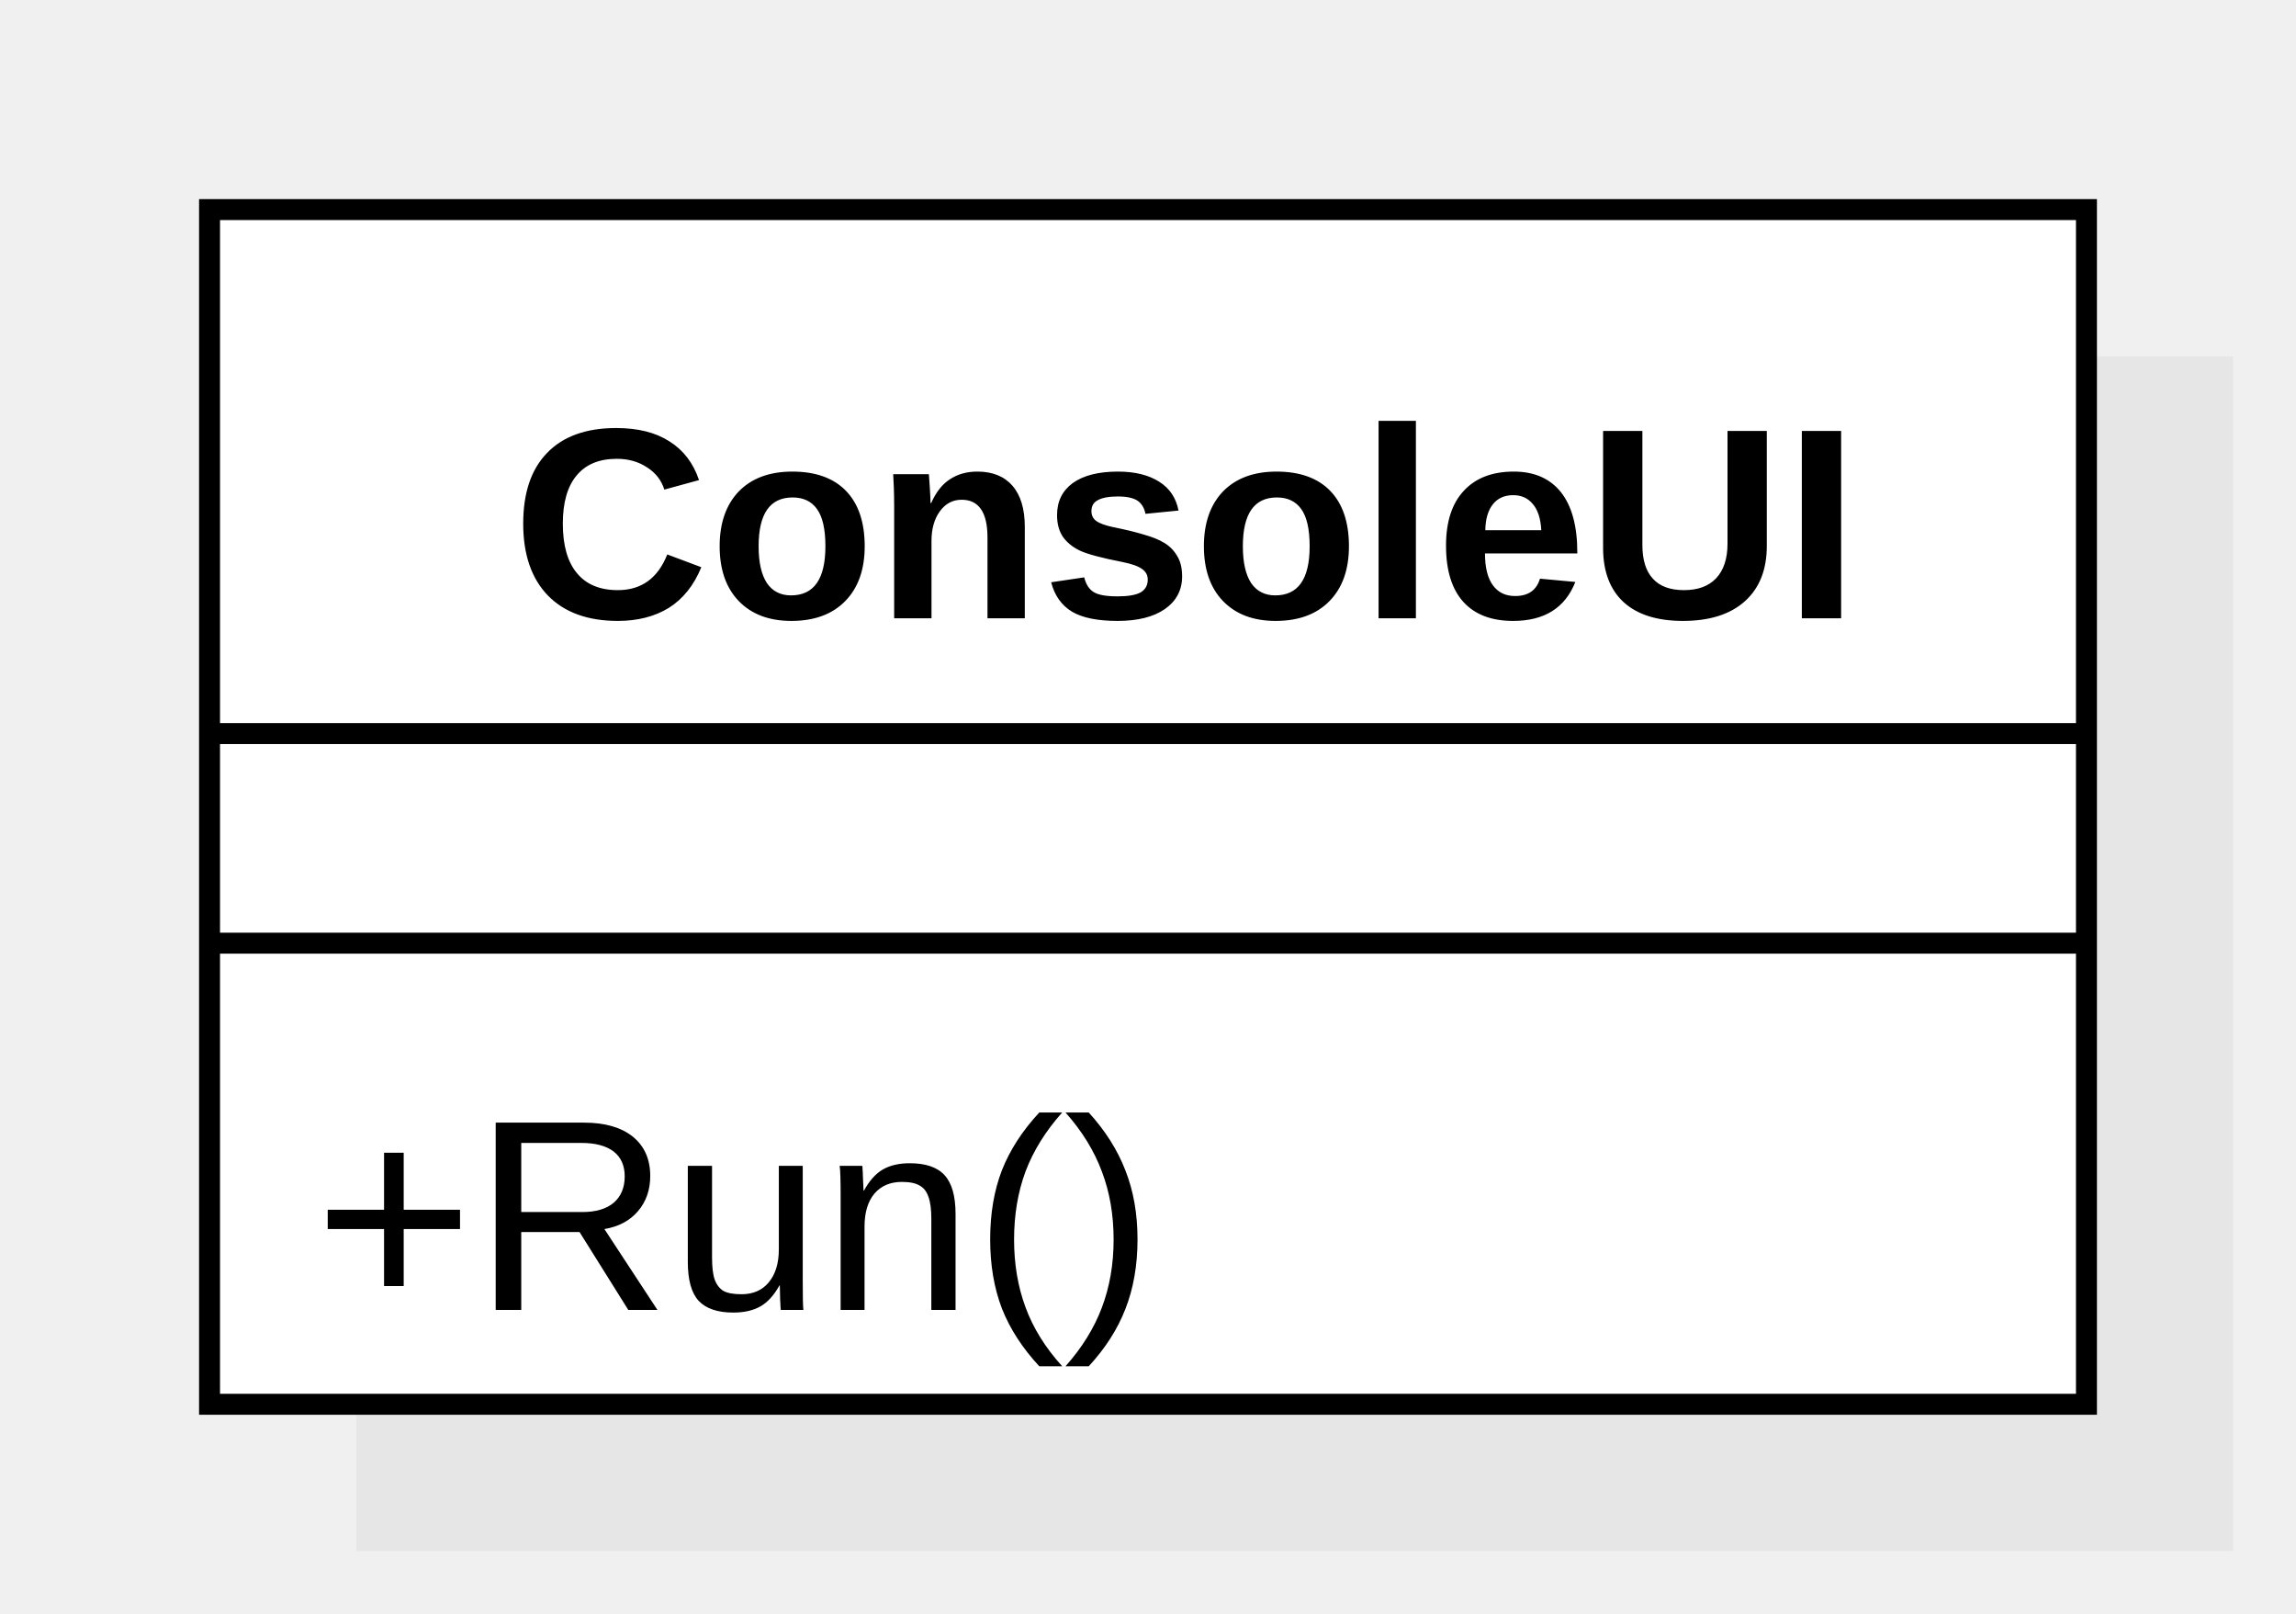
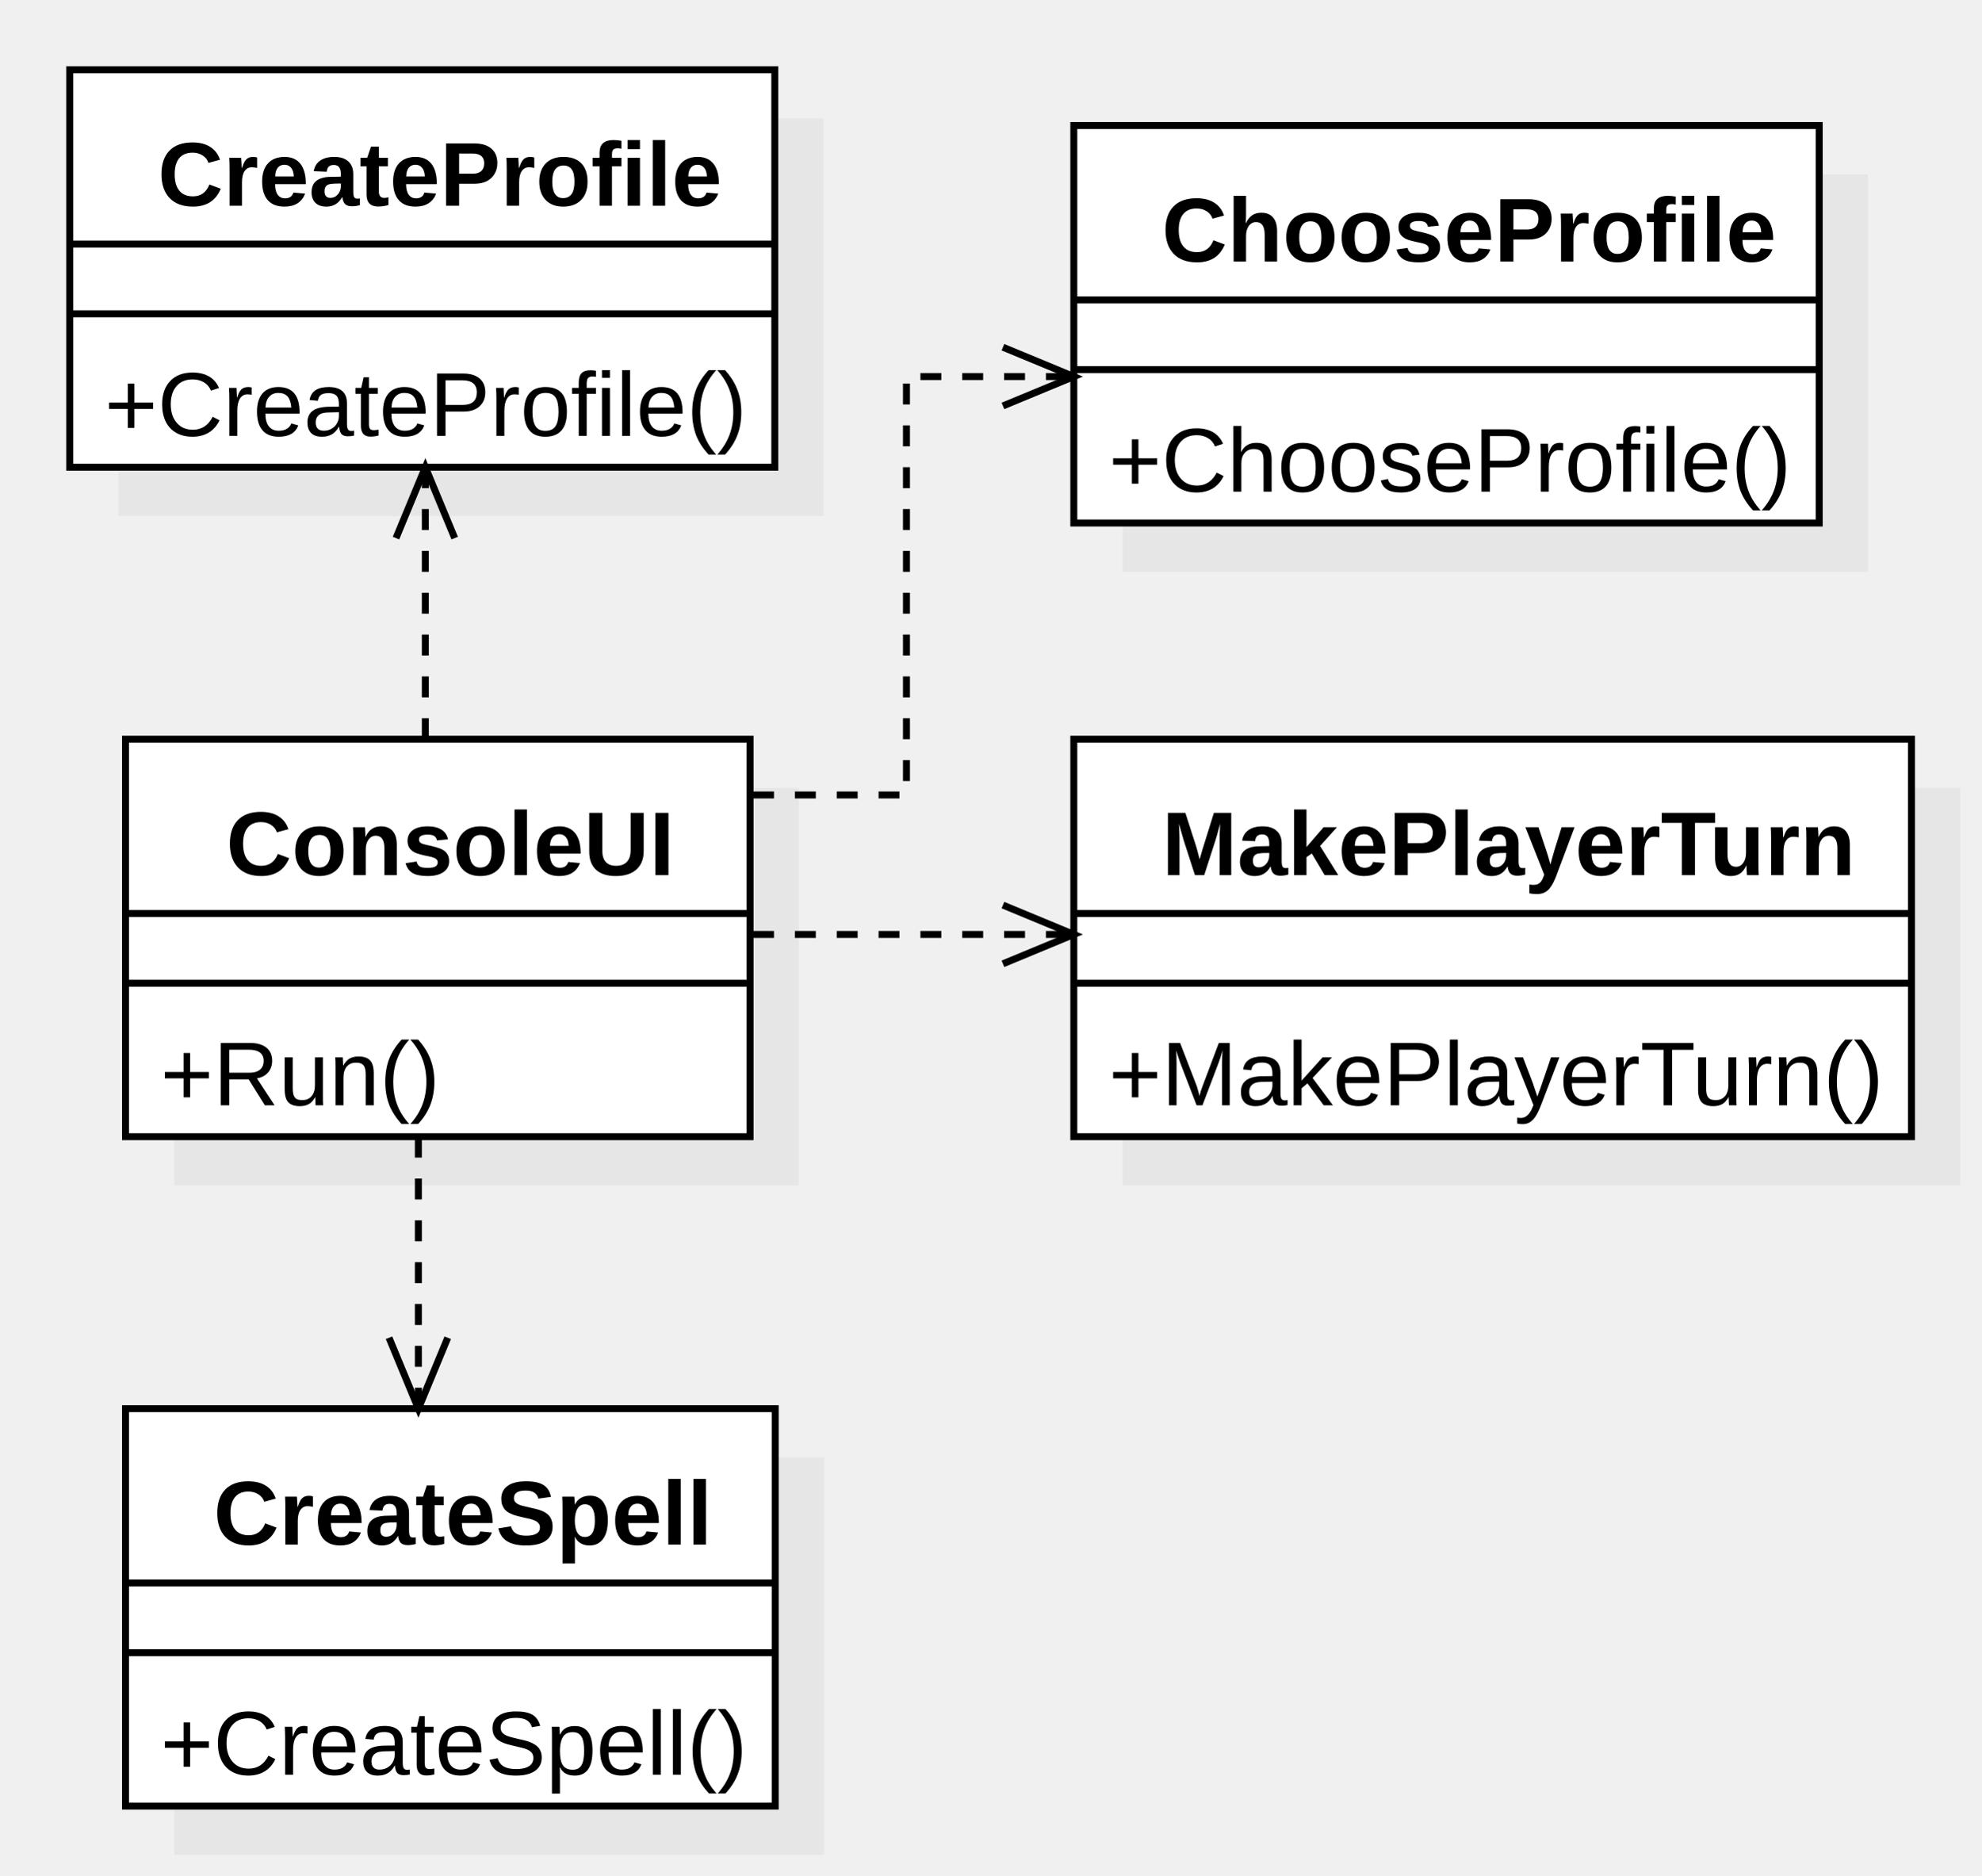
- <svg xmlns="http://www.w3.org/2000/svg" version="1.1" width="109.571" height="77">
+ <svg xmlns="http://www.w3.org/2000/svg" version="1.1" width="284.135" height="269">
  <defs />
  <g>
-     <g transform="translate(-38,-22) scale(1,1)">
-       <rect fill="#C0C0C0" stroke="none" x="55" y="39" width="89.571" height="57" opacity="0.2" />
+     <g transform="translate(-70,-22) scale(1,1)">
+       <rect fill="#C0C0C0" stroke="none" x="95" y="135" width="89.571" height="57" opacity="0.2" />
    </g>
-     <g transform="translate(-38,-22) scale(1,1)">
-       <rect fill="#ffffff" stroke="none" x="48" y="32" width="89.571" height="57" />
+     <g transform="translate(-70,-22) scale(1,1)">
+       <rect fill="#ffffff" stroke="none" x="88" y="128" width="89.571" height="57" />
    </g>
-     <g transform="translate(-38,-22) scale(1,1)">
-       <path fill="none" stroke="#000000" d="M 48 32 L 137.571 32 L 137.571 89 L 48 89 L 48 32 Z Z" stroke-miterlimit="10" />
+     <g transform="translate(-70,-22) scale(1,1)">
+       <path fill="none" stroke="#000000" d="M 88 128 L 177.571 128 L 177.571 185 L 88 185 L 88 128 Z Z" stroke-miterlimit="10" />
    </g>
-     <g transform="translate(-38,-22) scale(1,1)">
-       <path fill="none" stroke="#000000" d="M 48 57 L 137.571 57" stroke-miterlimit="10" />
+     <g transform="translate(-70,-22) scale(1,1)">
+       <path fill="none" stroke="#000000" d="M 88 153 L 177.571 153" stroke-miterlimit="10" />
    </g>
-     <g transform="translate(-38,-22) scale(1,1)">
-       <path fill="none" stroke="#000000" d="M 48 67 L 137.571 67" stroke-miterlimit="10" />
+     <g transform="translate(-70,-22) scale(1,1)">
+       <path fill="none" stroke="#000000" d="M 88 163 L 177.571 163" stroke-miterlimit="10" />
    </g>
-     <g transform="translate(-38,-22) scale(1,1)">
+     <g transform="translate(-70,-22) scale(1,1)">
      <g>
        <path fill="none" stroke="none" />
-         <text fill="#000000" stroke="none" font-family="Arial" font-size="13px" font-style="normal" font-weight="bold" text-decoration="none" x="62.437" y="51.5">ConsoleUI</text>
+         <text fill="#000000" stroke="none" font-family="Arial" font-size="13px" font-style="normal" font-weight="bold" text-decoration="none" x="102.437" y="147.5">ConsoleUI</text>
      </g>
    </g>
-     <g transform="translate(-38,-22) scale(1,1)">
+     <g transform="translate(-70,-22) scale(1,1)">
      <g>
        <path fill="none" stroke="none" />
-         <text fill="#000000" stroke="none" font-family="Arial" font-size="13px" font-style="normal" font-weight="normal" text-decoration="none" x="53" y="84.5">+Run()</text>
+         <text fill="#000000" stroke="none" font-family="Arial" font-size="13px" font-style="normal" font-weight="normal" text-decoration="none" x="93" y="180.5">+Run()</text>
      </g>
+     </g>
+     <g transform="translate(-70,-22) scale(1,1)">
+       <rect fill="#C0C0C0" stroke="none" x="231" y="47" width="106.906" height="57" opacity="0.2" />
+     </g>
+     <g transform="translate(-70,-22) scale(1,1)">
+       <rect fill="#ffffff" stroke="none" x="224" y="40" width="106.906" height="57" />
+     </g>
+     <g transform="translate(-70,-22) scale(1,1)">
+       <path fill="none" stroke="#000000" d="M 224 40 L 330.906 40 L 330.906 97 L 224 97 L 224 40 Z Z" stroke-miterlimit="10" />
+     </g>
+     <g transform="translate(-70,-22) scale(1,1)">
+       <path fill="none" stroke="#000000" d="M 224 65 L 330.906 65" stroke-miterlimit="10" />
+     </g>
+     <g transform="translate(-70,-22) scale(1,1)">
+       <path fill="none" stroke="#000000" d="M 224 75 L 330.906 75" stroke-miterlimit="10" />
+     </g>
+     <g transform="translate(-70,-22) scale(1,1)">
+       <g>
+         <path fill="none" stroke="none" />
+         <text fill="#000000" stroke="none" font-family="Arial" font-size="13px" font-style="normal" font-weight="bold" text-decoration="none" x="236.625" y="59.5">ChooseProfile</text>
+       </g>
+     </g>
+     <g transform="translate(-70,-22) scale(1,1)">
+       <g>
+         <path fill="none" stroke="none" />
+         <text fill="#000000" stroke="none" font-family="Arial" font-size="13px" font-style="normal" font-weight="normal" text-decoration="none" x="229" y="92.5">+ChooseProfile()</text>
+       </g>
+     </g>
+     <g transform="translate(-70,-22) scale(1,1)">
+       <rect fill="#C0C0C0" stroke="none" x="87" y="39" width="101.117" height="57" opacity="0.2" />
+     </g>
+     <g transform="translate(-70,-22) scale(1,1)">
+       <rect fill="#ffffff" stroke="none" x="80" y="32" width="101.117" height="57" />
+     </g>
+     <g transform="translate(-70,-22) scale(1,1)">
+       <path fill="none" stroke="#000000" d="M 80 32 L 181.117 32 L 181.117 89 L 80 89 L 80 32 Z Z" stroke-miterlimit="10" />
+     </g>
+     <g transform="translate(-70,-22) scale(1,1)">
+       <path fill="none" stroke="#000000" d="M 80 57 L 181.117 57" stroke-miterlimit="10" />
+     </g>
+     <g transform="translate(-70,-22) scale(1,1)">
+       <path fill="none" stroke="#000000" d="M 80 67 L 181.117 67" stroke-miterlimit="10" />
+     </g>
+     <g transform="translate(-70,-22) scale(1,1)">
+       <g>
+         <path fill="none" stroke="none" />
+         <text fill="#000000" stroke="none" font-family="Arial" font-size="13px" font-style="normal" font-weight="bold" text-decoration="none" x="92.625" y="51.5">CreateProfile</text>
+       </g>
+     </g>
+     <g transform="translate(-70,-22) scale(1,1)">
+       <g>
+         <path fill="none" stroke="none" />
+         <text fill="#000000" stroke="none" font-family="Arial" font-size="13px" font-style="normal" font-weight="normal" text-decoration="none" x="85" y="84.5">+CreateProfile()</text>
+       </g>
+     </g>
+     <g transform="translate(-70,-22) scale(1,1)">
+       <rect fill="#C0C0C0" stroke="none" x="95" y="231" width="93.176" height="57" opacity="0.2" />
+     </g>
+     <g transform="translate(-70,-22) scale(1,1)">
+       <rect fill="#ffffff" stroke="none" x="88" y="224" width="93.176" height="57" />
+     </g>
+     <g transform="translate(-70,-22) scale(1,1)">
+       <path fill="none" stroke="#000000" d="M 88 224 L 181.176 224 L 181.176 281 L 88 281 L 88 224 Z Z" stroke-miterlimit="10" />
+     </g>
+     <g transform="translate(-70,-22) scale(1,1)">
+       <path fill="none" stroke="#000000" d="M 88 249 L 181.176 249" stroke-miterlimit="10" />
+     </g>
+     <g transform="translate(-70,-22) scale(1,1)">
+       <path fill="none" stroke="#000000" d="M 88 259 L 181.176 259" stroke-miterlimit="10" />
+     </g>
+     <g transform="translate(-70,-22) scale(1,1)">
+       <g>
+         <path fill="none" stroke="none" />
+         <text fill="#000000" stroke="none" font-family="Arial" font-size="13px" font-style="normal" font-weight="bold" text-decoration="none" x="100.625" y="243.5">CreateSpell</text>
+       </g>
+     </g>
+     <g transform="translate(-70,-22) scale(1,1)">
+       <g>
+         <path fill="none" stroke="none" />
+         <text fill="#000000" stroke="none" font-family="Arial" font-size="13px" font-style="normal" font-weight="normal" text-decoration="none" x="93" y="276.5">+CreateSpell()</text>
+       </g>
+     </g>
+     <g transform="translate(-70,-22) scale(1,1)">
+       <rect fill="#C0C0C0" stroke="none" x="231" y="135" width="120.135" height="57" opacity="0.2" />
+     </g>
+     <g transform="translate(-70,-22) scale(1,1)">
+       <rect fill="#ffffff" stroke="none" x="224" y="128" width="120.135" height="57" />
+     </g>
+     <g transform="translate(-70,-22) scale(1,1)">
+       <path fill="none" stroke="#000000" d="M 224 128 L 344.135 128 L 344.135 185 L 224 185 L 224 128 Z Z" stroke-miterlimit="10" />
+     </g>
+     <g transform="translate(-70,-22) scale(1,1)">
+       <path fill="none" stroke="#000000" d="M 224 153 L 344.135 153" stroke-miterlimit="10" />
+     </g>
+     <g transform="translate(-70,-22) scale(1,1)">
+       <path fill="none" stroke="#000000" d="M 224 163 L 344.135 163" stroke-miterlimit="10" />
+     </g>
+     <g transform="translate(-70,-22) scale(1,1)">
+       <g>
+         <path fill="none" stroke="none" />
+         <text fill="#000000" stroke="none" font-family="Arial" font-size="13px" font-style="normal" font-weight="bold" text-decoration="none" x="236.625" y="147.5">MakePlayerTurn</text>
+       </g>
+     </g>
+     <g transform="translate(-70,-22) scale(1,1)">
+       <g>
+         <path fill="none" stroke="none" />
+         <text fill="#000000" stroke="none" font-family="Arial" font-size="13px" font-style="normal" font-weight="normal" text-decoration="none" x="229" y="180.5">+MakePlayerTurn()</text>
+       </g>
+     </g>
+     <g transform="translate(-70,-22) scale(1,1)">
+       <path fill="none" stroke="#000000" d="M 130 185 L 130 224" stroke-miterlimit="10" stroke-dasharray="3" />
+     </g>
+     <g transform="translate(-70,-22) scale(1,1)">
+       <path fill="none" stroke="#000000" d="M 125.79 213.837 L 130 224 L 134.21 213.837" stroke-miterlimit="10" />
+     </g>
+     <g transform="translate(-70,-22) scale(1,1)">
+       <path fill="none" stroke="#000000" d="M 178 156 L 224 156" stroke-miterlimit="10" stroke-dasharray="3" />
+     </g>
+     <g transform="translate(-70,-22) scale(1,1)">
+       <path fill="none" stroke="#000000" d="M 213.837 160.21 L 224 156 L 213.837 151.79" stroke-miterlimit="10" />
+     </g>
+     <g transform="translate(-70,-22) scale(1,1)">
+       <path fill="none" stroke="#000000" d="M 178 136 L 200 136 L 200 76 L 224 76" stroke-miterlimit="10" stroke-dasharray="3" />
+     </g>
+     <g transform="translate(-70,-22) scale(1,1)">
+       <path fill="none" stroke="#000000" d="M 213.837 80.21 L 224 76 L 213.837 71.79" stroke-miterlimit="10" />
+     </g>
+     <g transform="translate(-70,-22) scale(1,1)">
+       <path fill="none" stroke="#000000" d="M 131 128 L 131 89" stroke-miterlimit="10" stroke-dasharray="3" />
+     </g>
+     <g transform="translate(-70,-22) scale(1,1)">
+       <path fill="none" stroke="#000000" d="M 135.21 99.163 L 131 89 L 126.79 99.163" stroke-miterlimit="10" />
    </g>
  </g>
</svg>
